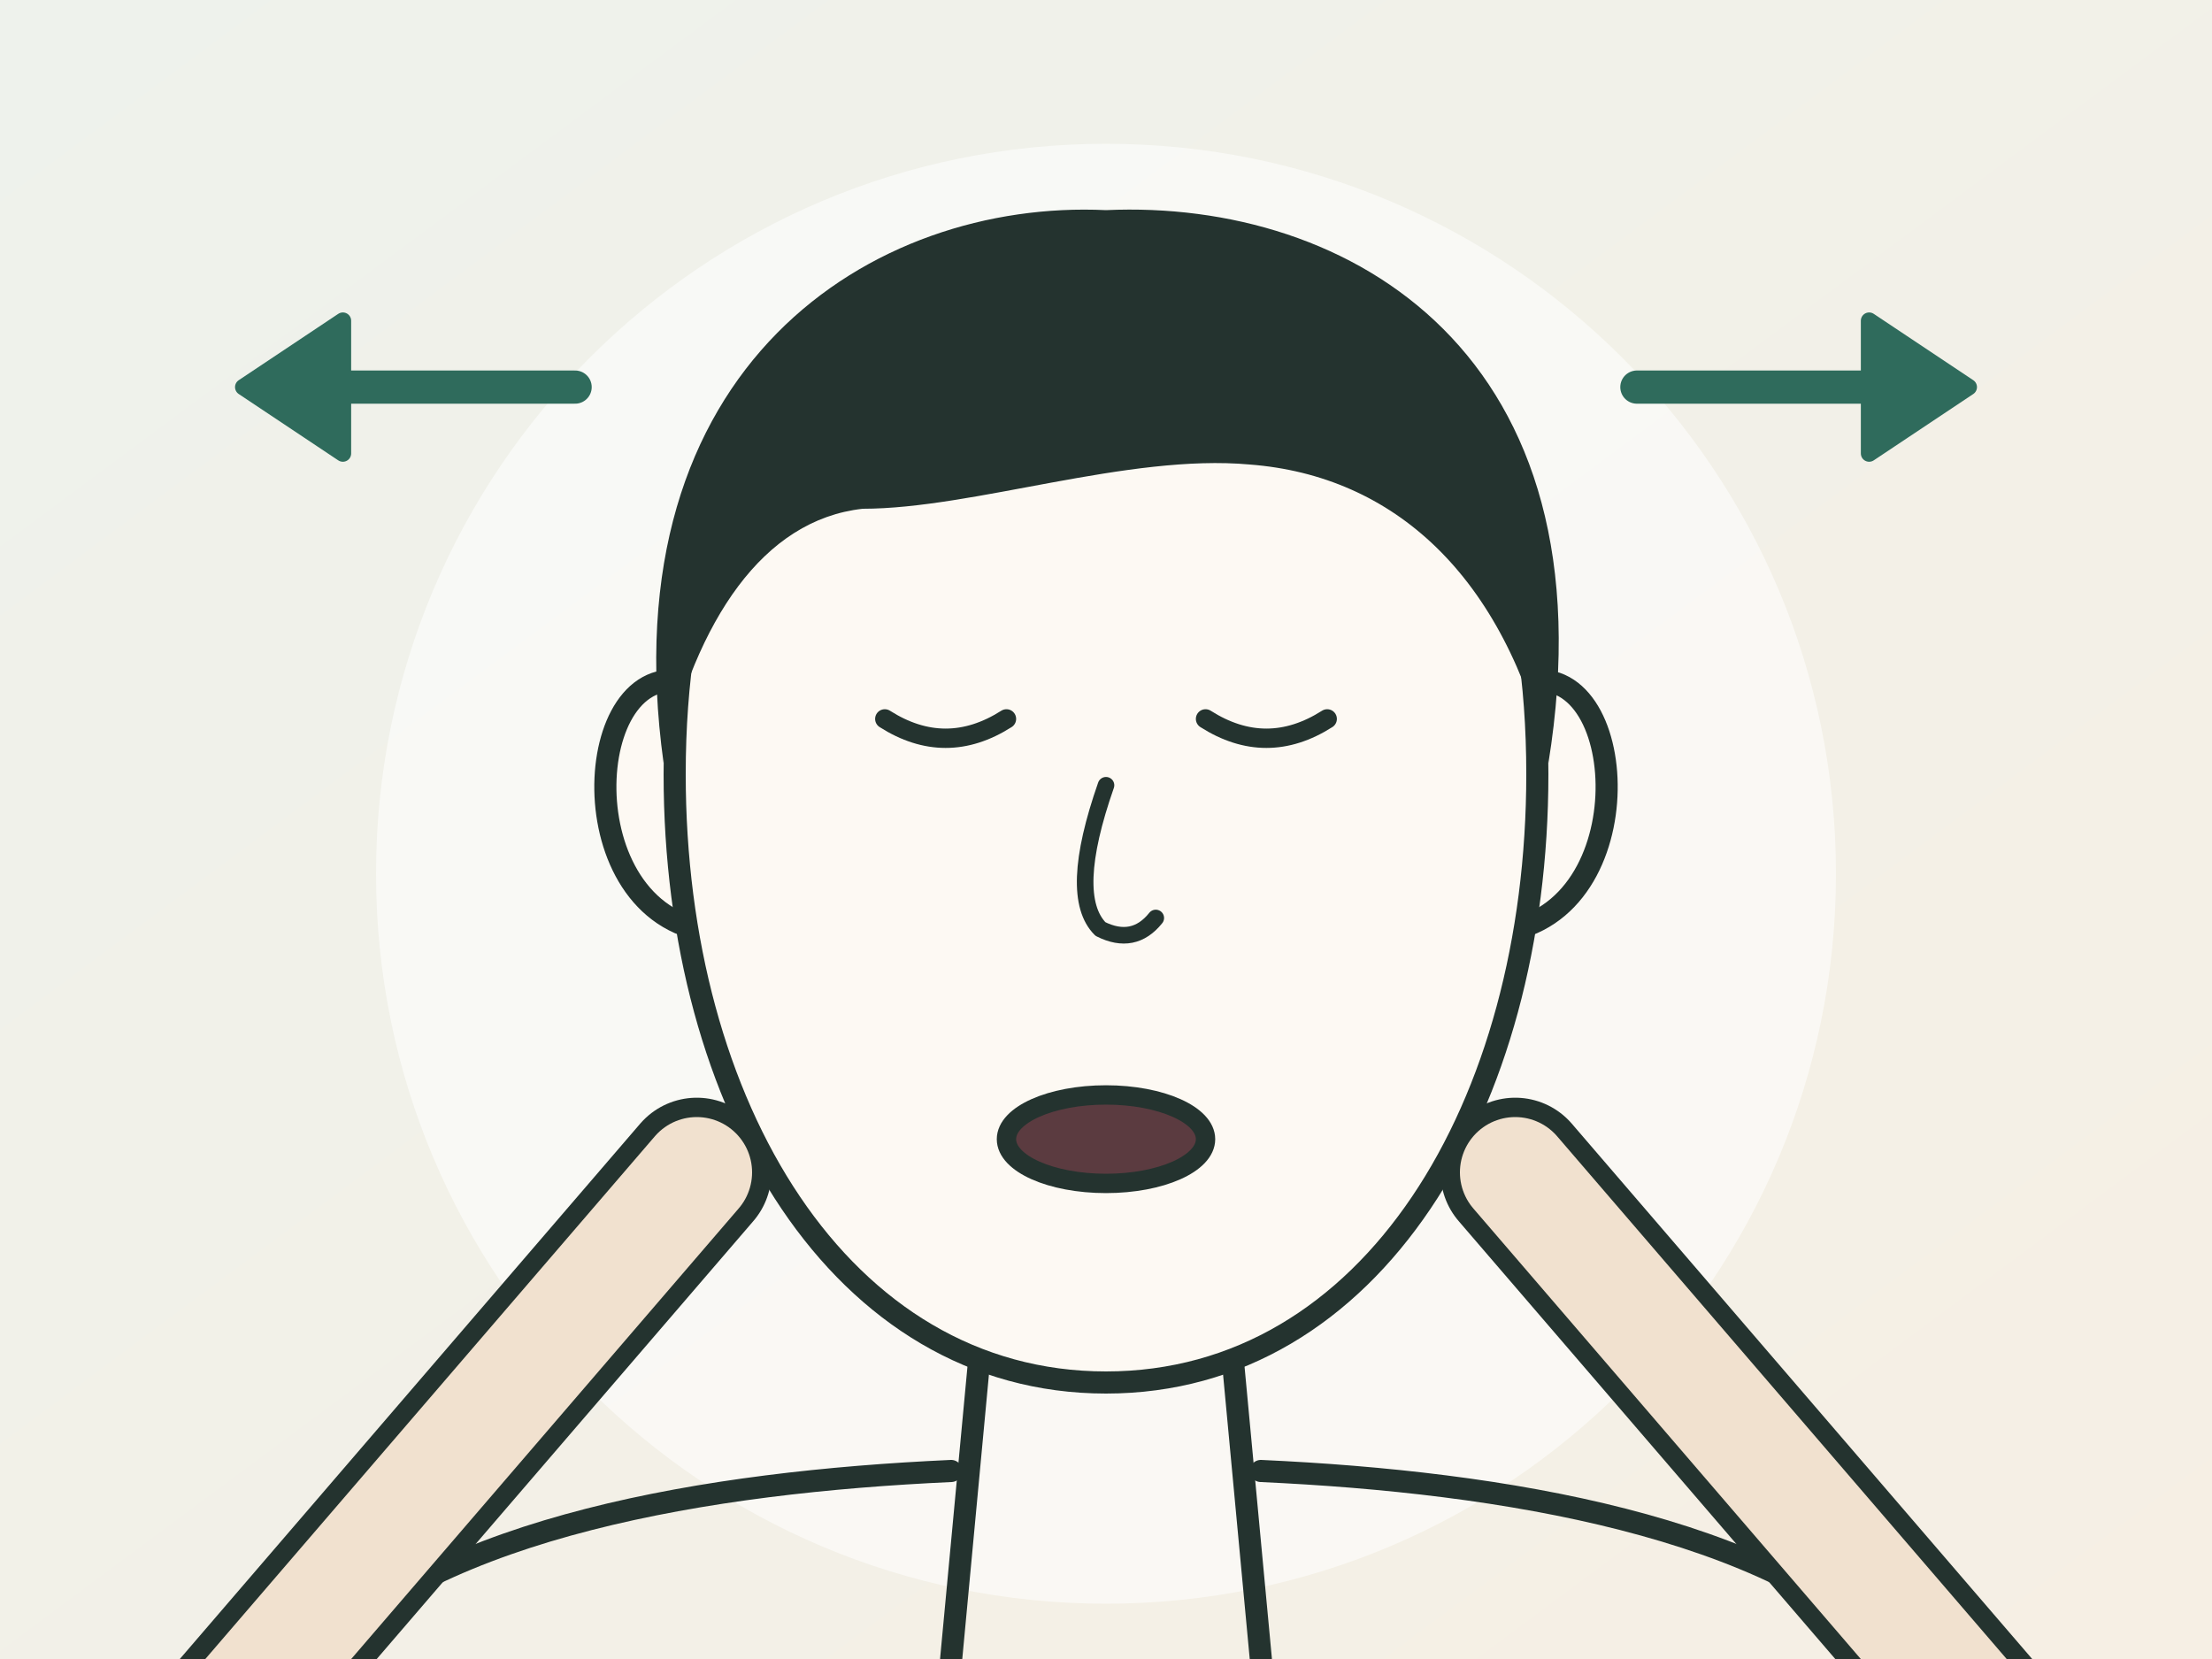
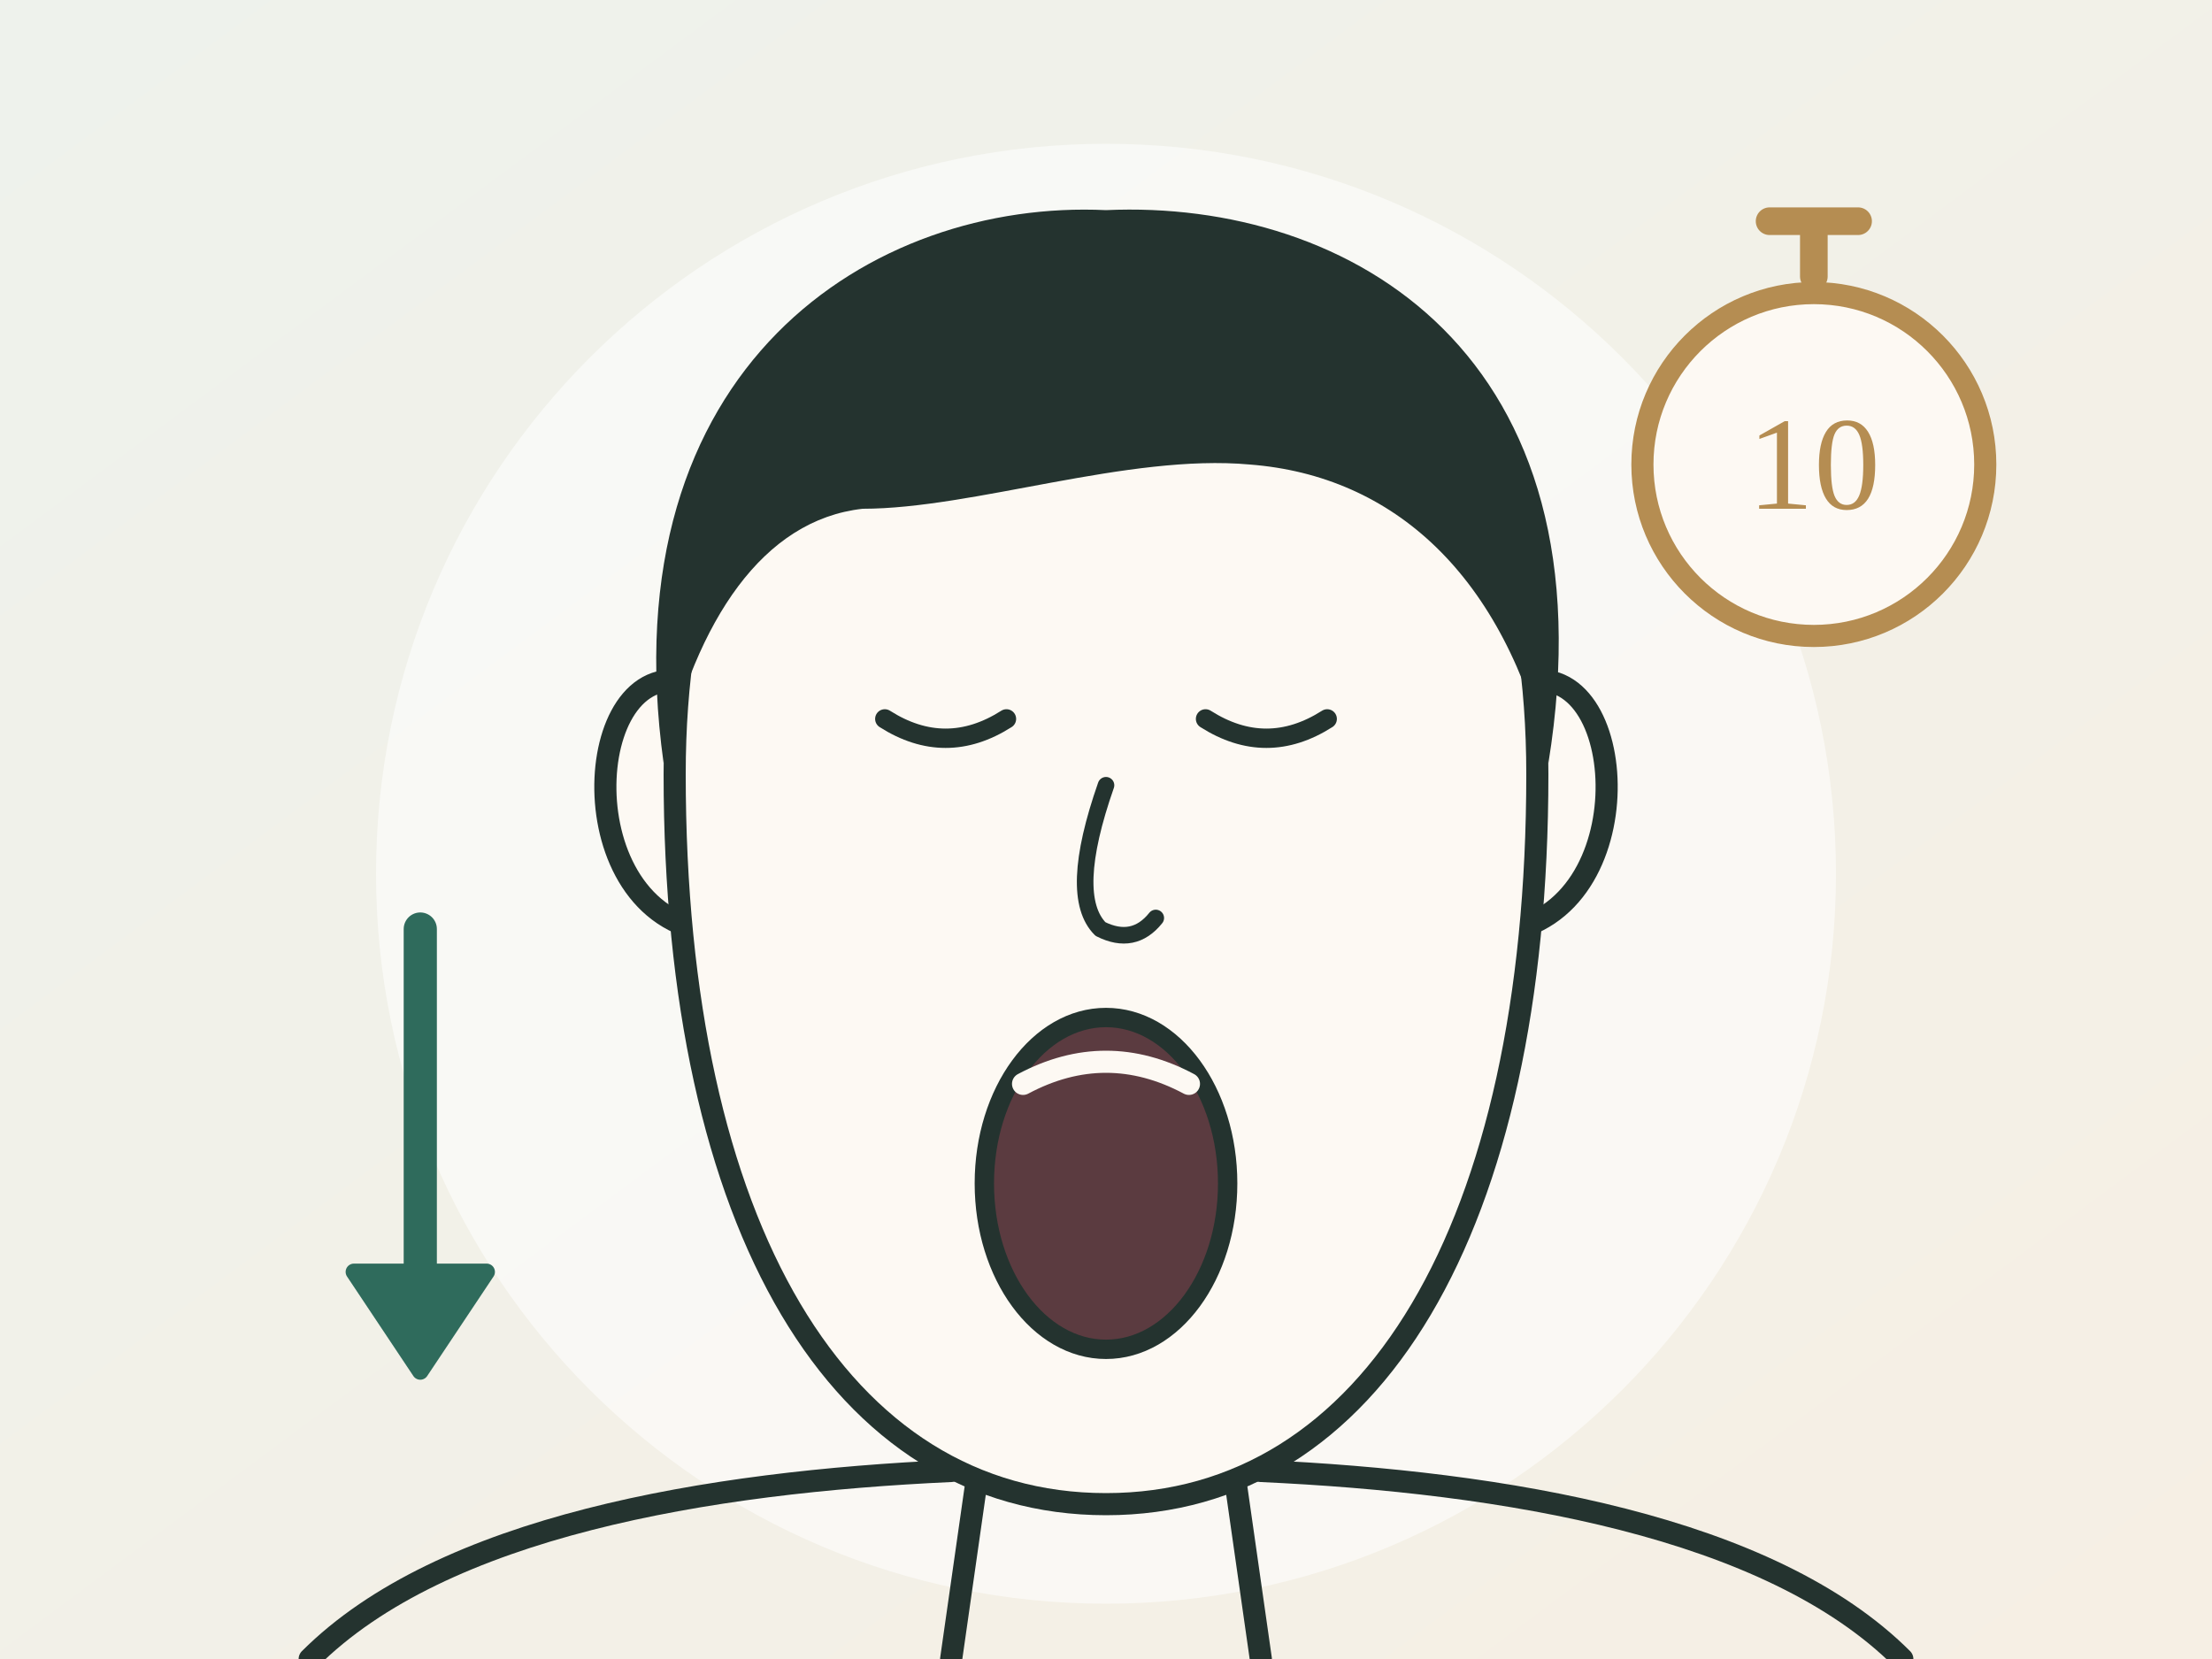
<svg xmlns="http://www.w3.org/2000/svg" viewBox="0 0 400 300" width="400" height="300">
  <defs>
    <linearGradient id="bg" x1="0" y1="0" x2="1" y2="1">
      <stop offset="0" stop-color="#eef2ec" />
      <stop offset="1" stop-color="#f6efe4" />
    </linearGradient>
  </defs>
  <rect width="400" height="300" fill="url(#bg)" />
  <circle cx="200" cy="158" r="132" fill="#ffffff" opacity="0.55" />
  <g stroke-linecap="round" stroke-linejoin="round">
    <path d="M56 300 C80 276 128 268 172 266 M344 300 C320 276 272 268 228 266" stroke="#24332f" stroke-width="4" fill="none" />
-     <path d="M178 236 L172 300 M222 236 L228 300" stroke="#24332f" stroke-width="4" fill="none" />
+     <path d="M178 258 L172 300 M222 258 L228 300" stroke="#24332f" stroke-width="4" fill="none" />
    <path d="M126 124 C106 116 102 162 126 168" stroke="#24332f" stroke-width="4" fill="#fdf9f3" />
    <path d="M274 124 C294 116 298 162 274 168" stroke="#24332f" stroke-width="4" fill="#fdf9f3" />
-     <path d="M122 140 C122 72 160 44 200 44 C240 44 278 72 278 140 C278 200 248 250 200 250 C152 250 122 200 122 140 Z" stroke="#24332f" stroke-width="4" fill="#fdf9f3" />
+     <path d="M122 140 C122 72 160 44 200 44 C240 44 278 72 278 140 C278 222 248 272 200 272 C152 272 122 222 122 140 Z" stroke="#24332f" stroke-width="4" fill="#fdf9f3" />
    <path d="M120 138 C110 66 158 36 200 38 C244 36 292 64 280 138 C272 104 252 86 226 84 C204 82 176 92 156 92 C138 94 126 112 120 138 Z" fill="#24332f" />
    <path d="M160 130 Q171 137 182 130 M218 130 Q229 137 240 130" stroke="#24332f" stroke-width="3.5" fill="none" />
    <path d="M200 142 Q193 162 199 168 Q205 171 209 166" stroke="#24332f" stroke-width="3" fill="none" />
-     <ellipse cx="200" cy="206" rx="18" ry="8" fill="#5b3b40" stroke="#24332f" stroke-width="3.5" />
-     <line x1="40" y1="312" x2="126" y2="212" stroke="#24332f" stroke-width="27" />
-     <line x1="40" y1="312" x2="126" y2="212" stroke="#f1e1cf" stroke-width="20" />
-     <line x1="360" y1="312" x2="274" y2="212" stroke="#24332f" stroke-width="27" />
-     <line x1="360" y1="312" x2="274" y2="212" stroke="#f1e1cf" stroke-width="20" />
-     <line x1="104" y1="70" x2="62.0" y2="70.0" stroke="#2f6b5c" stroke-width="6" />
-     <polygon points="44,70 62.0,58.0 62.0,82.0" fill="#2f6b5c" stroke="#2f6b5c" stroke-width="3" />
-     <line x1="296" y1="70" x2="338.0" y2="70.0" stroke="#2f6b5c" stroke-width="6" />
-     <polygon points="356,70 338.0,82.0 338.0,58.0" fill="#2f6b5c" stroke="#2f6b5c" stroke-width="3" />
+     <ellipse cx="200" cy="214" rx="22" ry="30" fill="#5b3b40" stroke="#24332f" stroke-width="3.5" />
+     <path d="M185 196 Q200 188 215 196" stroke="#fdf9f3" stroke-width="4" fill="none" />
+     <line x1="328" y1="50" x2="328" y2="42" stroke="#b58d52" stroke-width="5" />
+     <line x1="320" y1="40" x2="336" y2="40" stroke="#b58d52" stroke-width="5" />
+     <circle cx="328" cy="84" r="31" fill="#fdf9f3" stroke="#b58d52" stroke-width="4" />
+     <text x="328" y="92" text-anchor="middle" font-family="Georgia, 'Times New Roman', serif" font-size="24" fill="#b58d52">10</text>
+     <line x1="76" y1="168" x2="76.0" y2="230.0" stroke="#2f6b5c" stroke-width="6" />
+     <polygon points="76,248 64.0,230.0 88.0,230.0" fill="#2f6b5c" stroke="#2f6b5c" stroke-width="3" />
  </g>
</svg>
